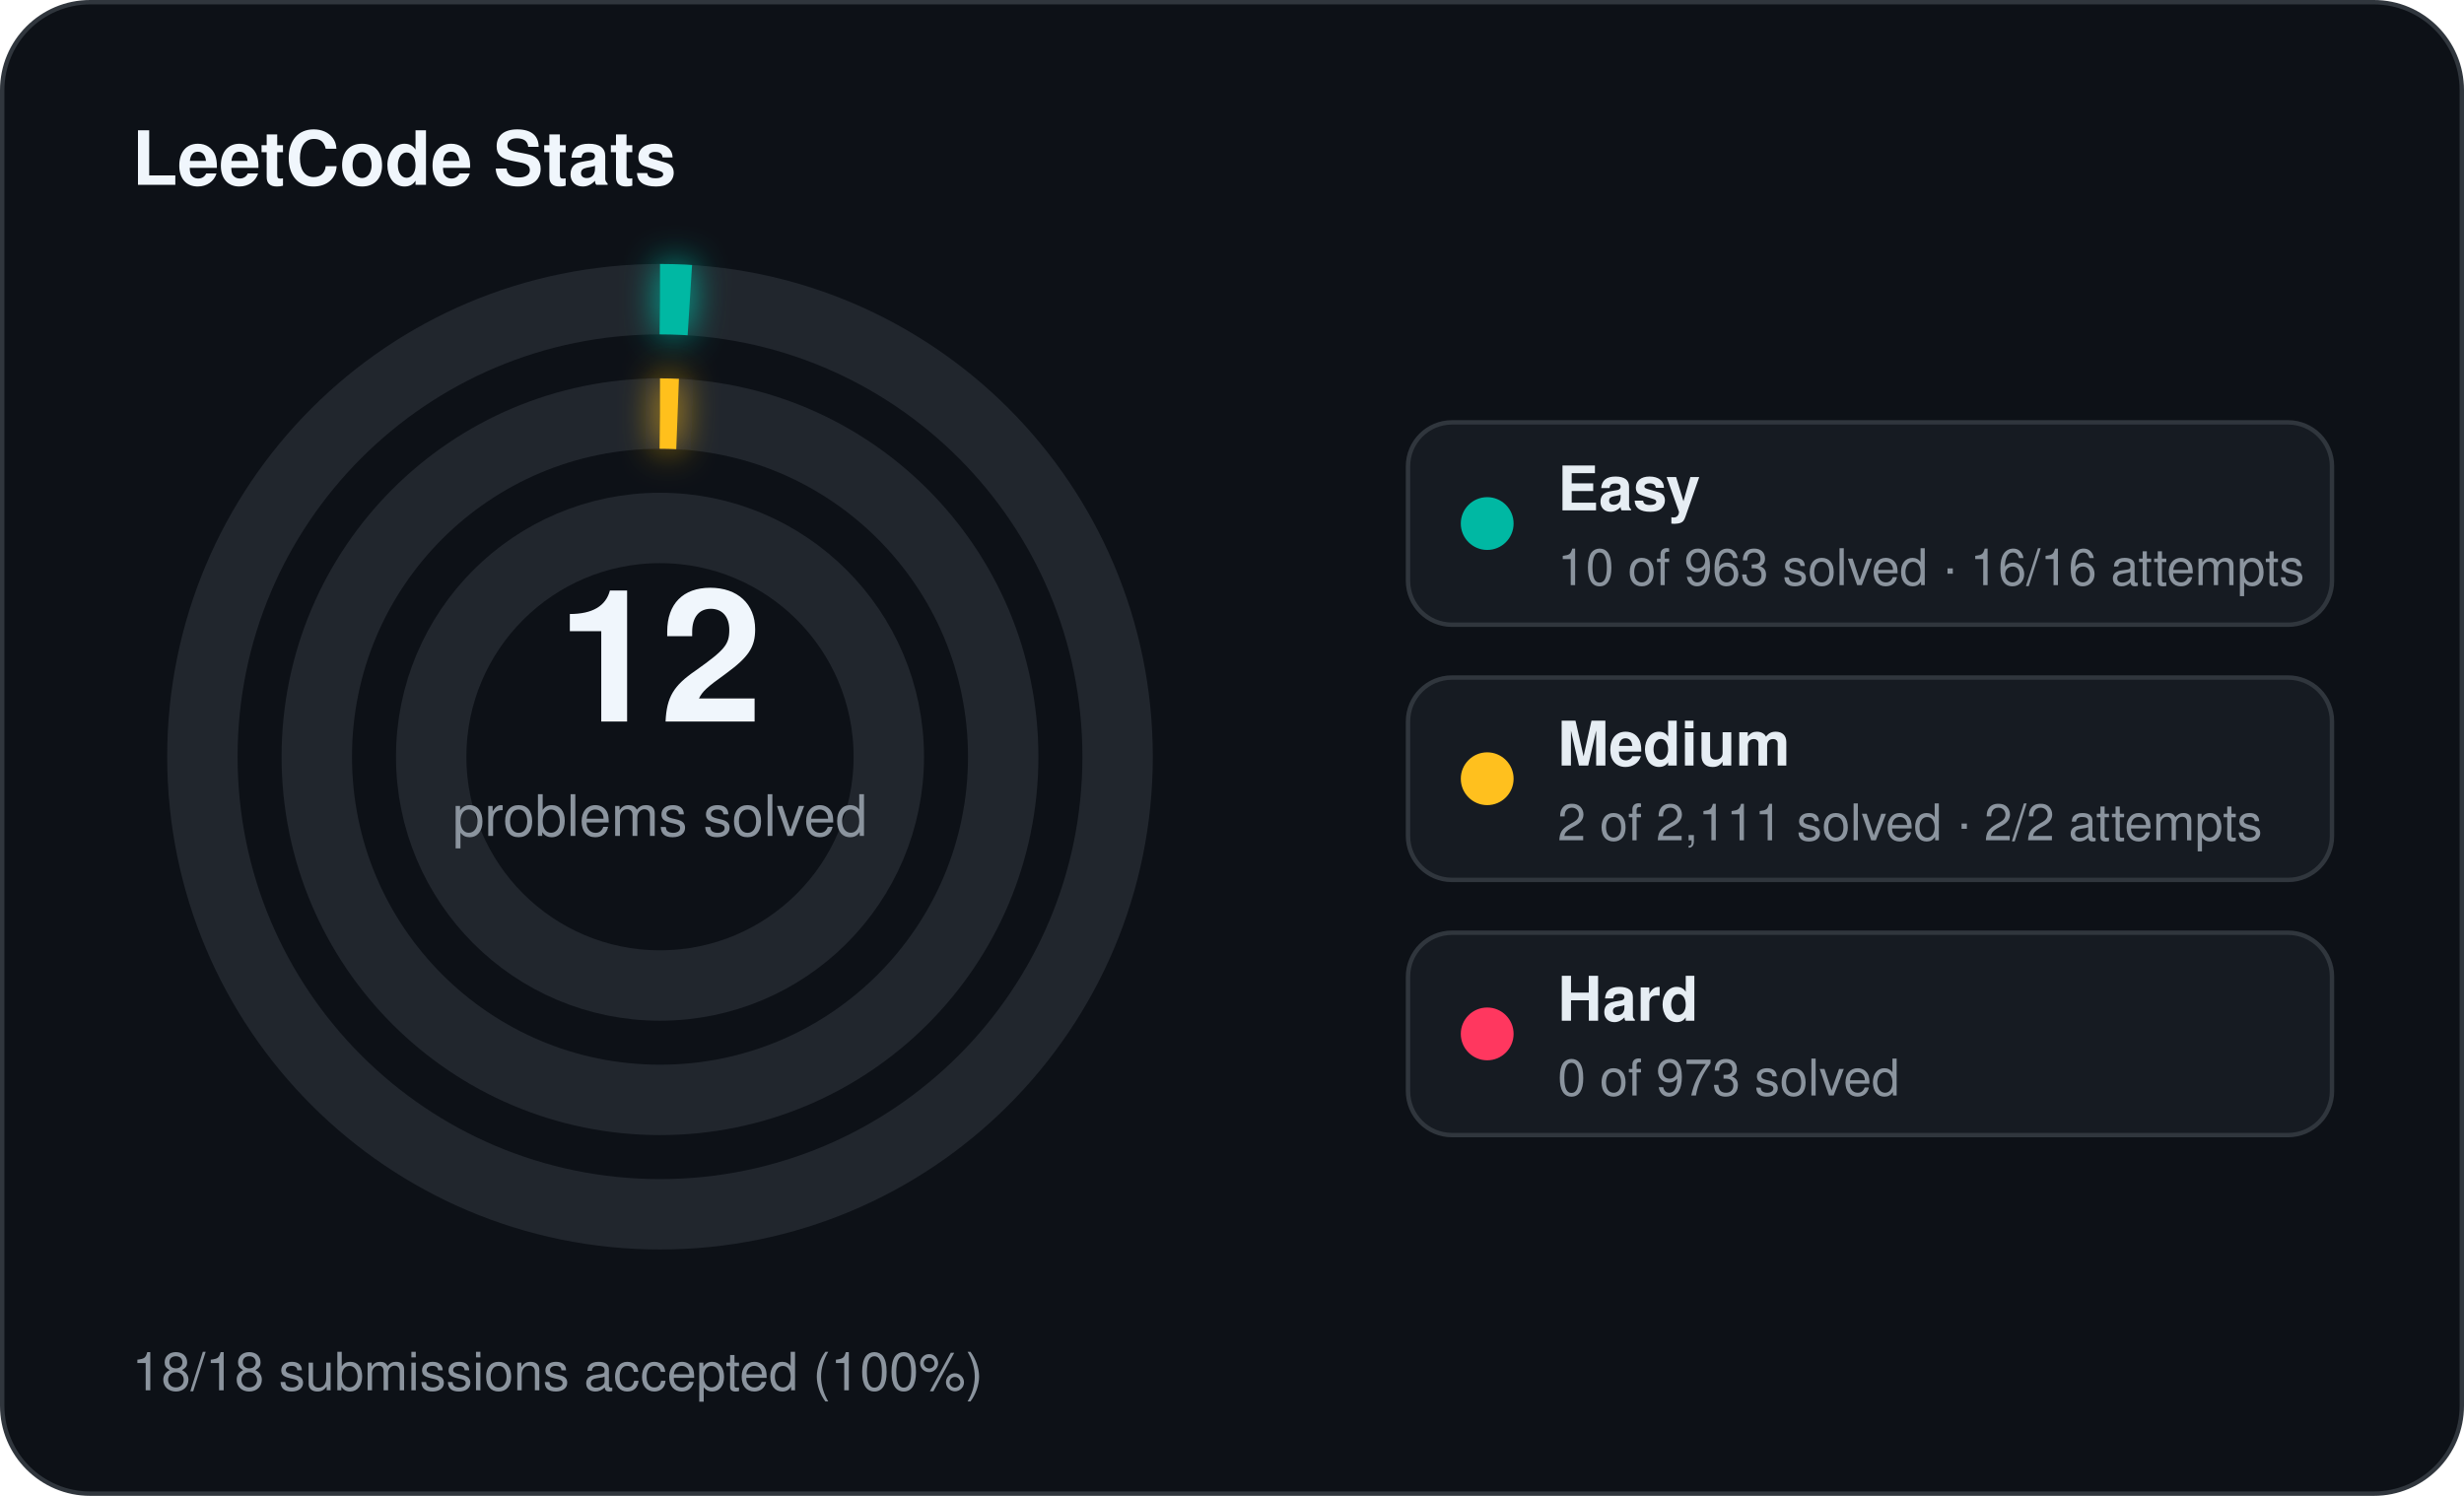
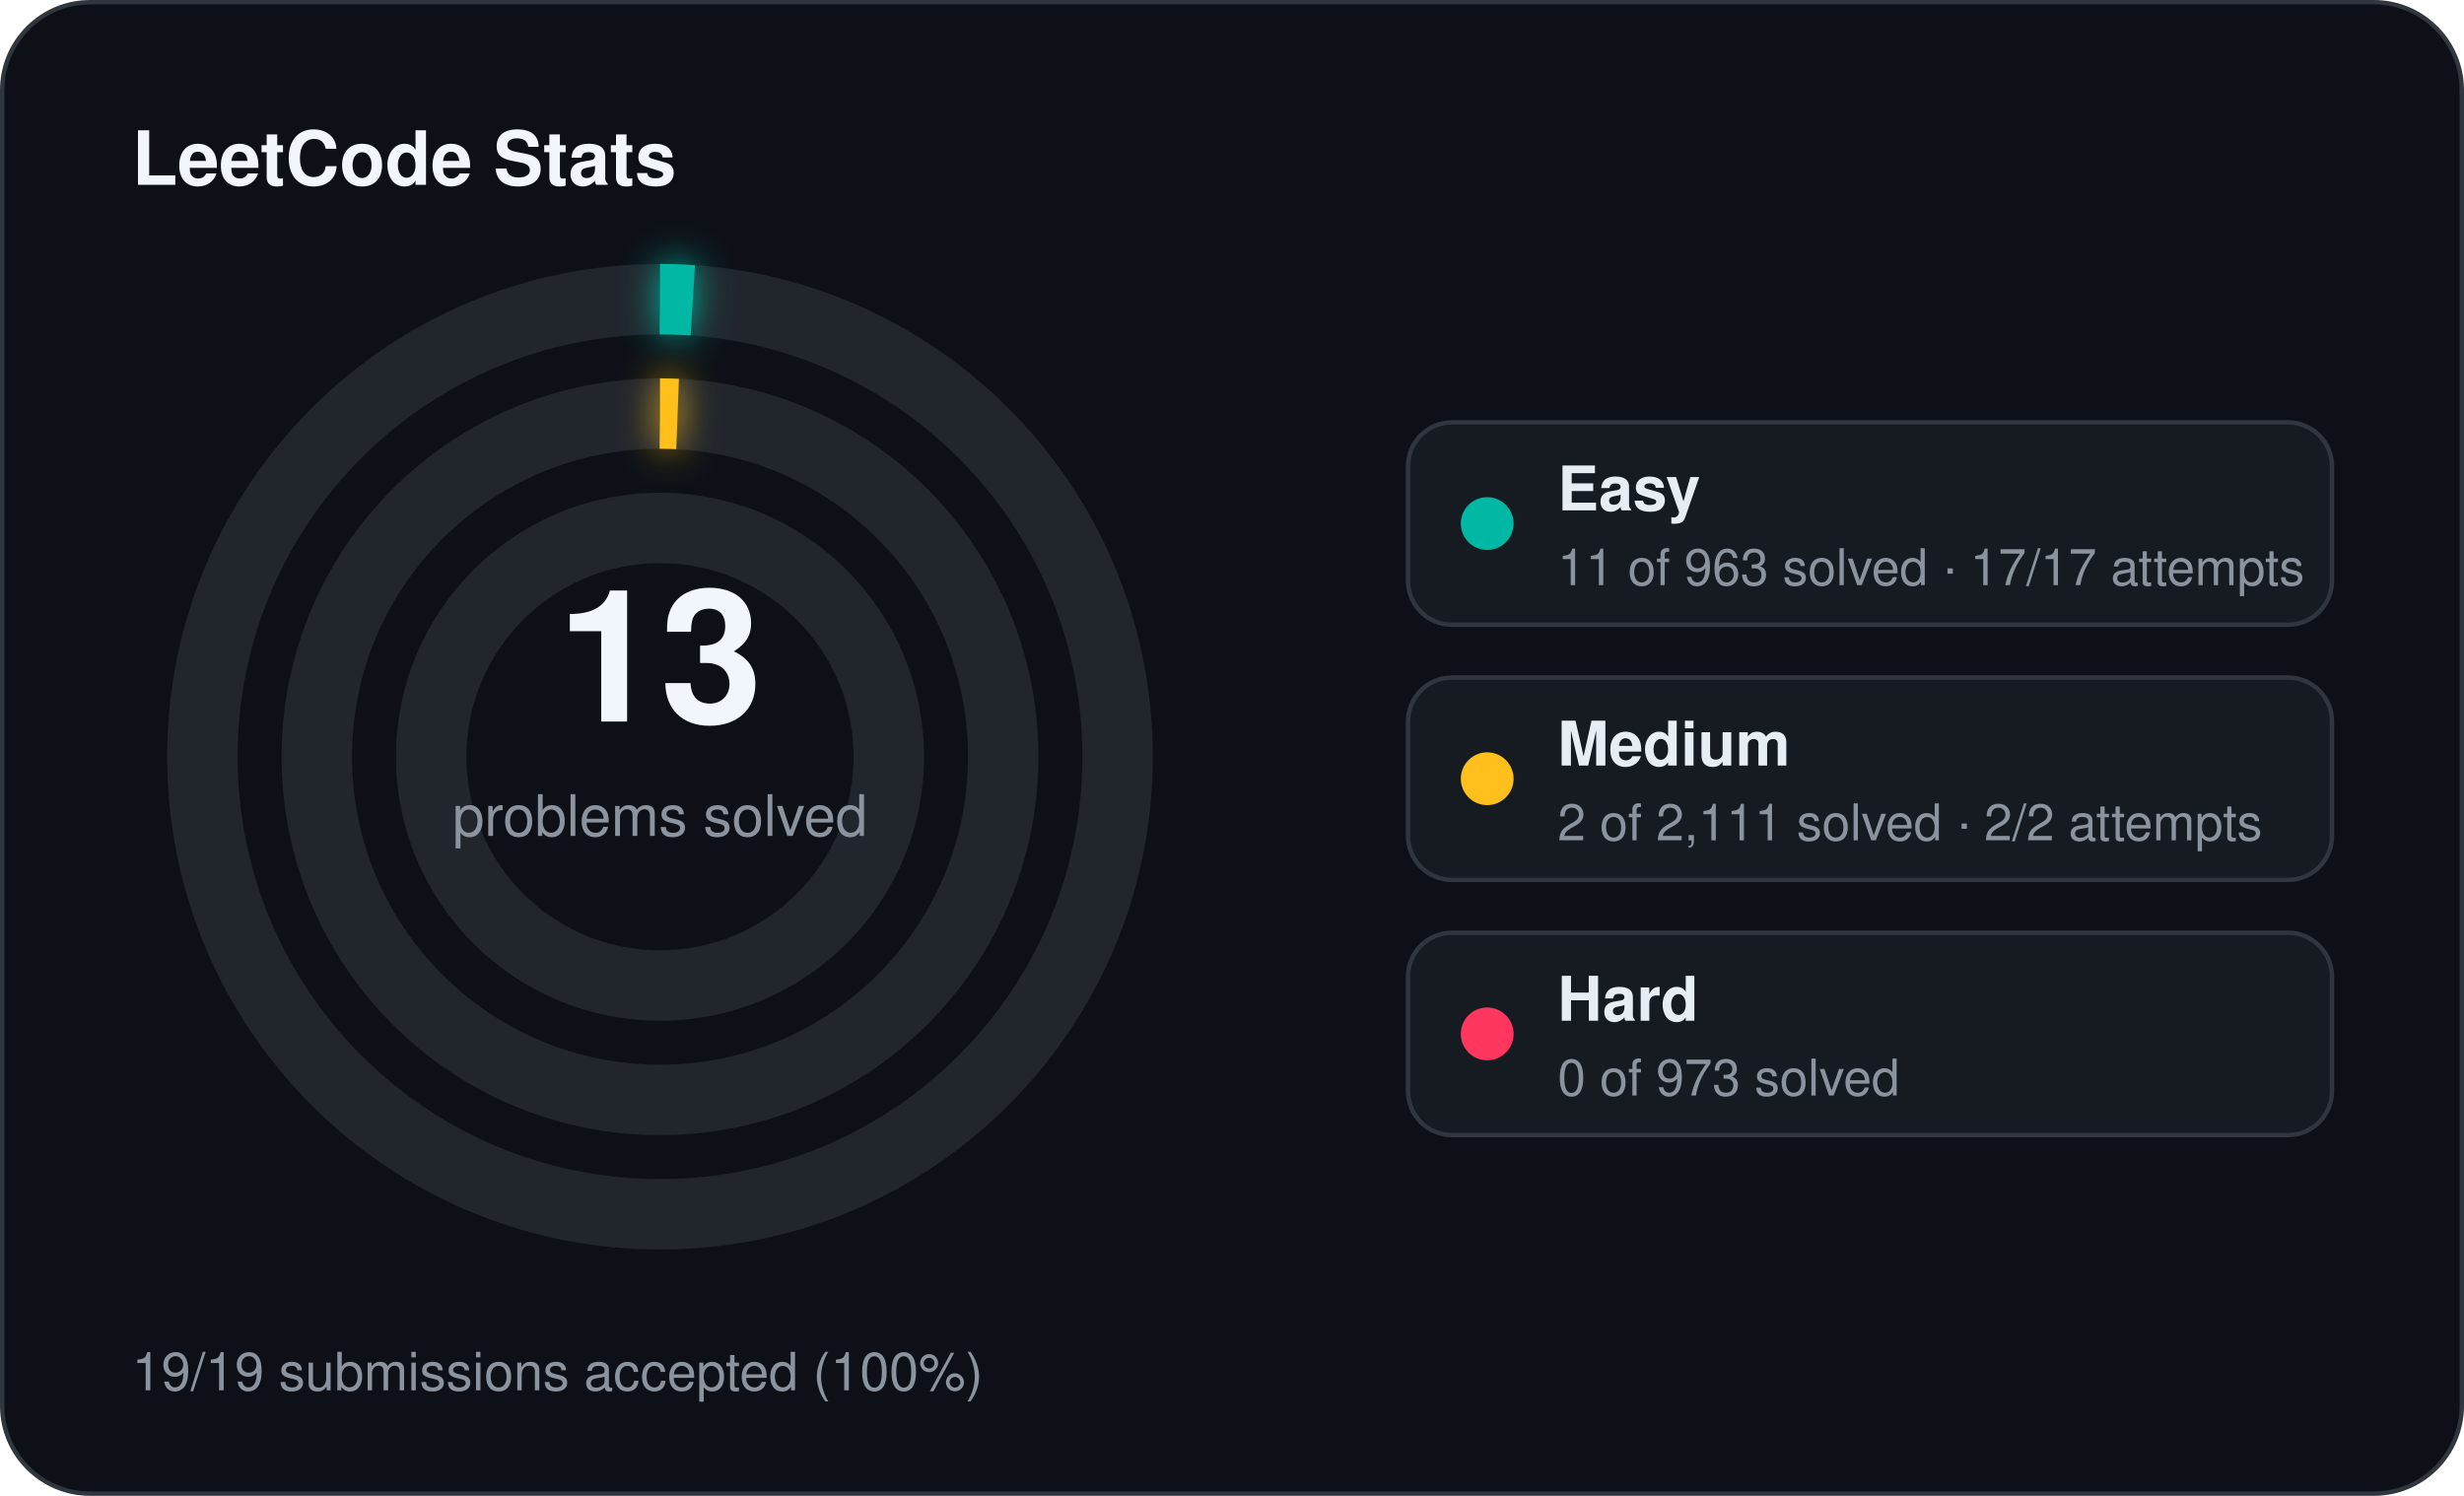
<svg xmlns="http://www.w3.org/2000/svg" width="560" height="340" viewBox="0 0 560 340">
  <defs>
    <filter id="stats-glow" x="-60%" y="-60%" width="220%" height="220%">
      <feGaussianBlur stdDeviation="4" result="blur" />
      <feMerge>
        <feMergeNode in="blur" />
        <feMergeNode in="SourceGraphic" />
      </feMerge>
    </filter>
  </defs>
  <rect x="0.5" y="0.5" width="559" height="339" rx="20" fill="#0d1117" stroke="#30363d" stroke-width="1" />
  <text x="30" y="42" fill="#f0f6fc" font-family="Segoe UI, Helvetica, Arial, sans-serif" font-size="17" font-weight="700">LeetCode Stats</text>
  <circle cx="150" cy="172" r="104" fill="none" stroke="#21262d" stroke-width="16" />
-   <circle cx="150" cy="172" r="104" fill="none" stroke="#00b8a3" stroke-width="16" stroke-linecap="butt" stroke-dasharray="6.79 653.45" transform="rotate(-90 150 172)" filter="url(#stats-glow)" />
+   <circle cx="150" cy="172" r="104" fill="none" stroke="#00b8a3" stroke-width="16" stroke-linecap="butt" stroke-dasharray="7.46 653.45" transform="rotate(-90 150 172)" filter="url(#stats-glow)" />
  <circle cx="150" cy="172" r="78" fill="none" stroke="#21262d" stroke-width="16" />
  <circle cx="150" cy="172" r="78" fill="none" stroke="#ffc01e" stroke-width="16" stroke-linecap="butt" stroke-dasharray="4.00 490.09" transform="rotate(-90 150 172)" filter="url(#stats-glow)" />
  <circle cx="150" cy="172" r="52" fill="none" stroke="#21262d" stroke-width="16" />
-   <text x="150" y="164" text-anchor="middle" fill="#f0f6fc" font-family="Segoe UI, Helvetica, Arial, sans-serif" font-size="42" font-weight="700">12</text>
+   <text x="150" y="164" text-anchor="middle" fill="#f0f6fc" font-family="Segoe UI, Helvetica, Arial, sans-serif" font-size="42" font-weight="700">13</text>
  <text x="150" y="190" text-anchor="middle" fill="#8b949e" font-family="Segoe UI, Helvetica, Arial, sans-serif" font-size="13">problems solved</text>
  <rect x="320" y="96" width="210" height="46" rx="10" fill="#161b22" stroke="#30363d" stroke-width="1" />
  <circle cx="338" cy="119" r="6" fill="#00b8a3" />
  <text x="354" y="116" fill="#e6edf3" font-family="Segoe UI, Helvetica, Arial, sans-serif" font-size="14" font-weight="600">Easy</text>
-   <text x="354" y="133" fill="#8b949e" font-family="Segoe UI, Helvetica, Arial, sans-serif" font-size="11.5">10 of 963 solved · 16/16 attempts</text>
+   <text x="354" y="133" fill="#8b949e" font-family="Segoe UI, Helvetica, Arial, sans-serif" font-size="11.5">11 of 963 solved · 17/17 attempts</text>
  <rect x="320" y="154" width="210" height="46" rx="10" fill="#161b22" stroke="#30363d" stroke-width="1" />
  <circle cx="338" cy="177" r="6" fill="#ffc01e" />
  <text x="354" y="174" fill="#e6edf3" font-family="Segoe UI, Helvetica, Arial, sans-serif" font-size="14" font-weight="600">Medium</text>
  <text x="354" y="191" fill="#8b949e" font-family="Segoe UI, Helvetica, Arial, sans-serif" font-size="11.5">2 of 2,111 solved · 2/2 attempts</text>
  <rect x="320" y="212" width="210" height="46" rx="10" fill="#161b22" stroke="#30363d" stroke-width="1" />
  <circle cx="338" cy="235" r="6" fill="#ff375f" />
  <text x="354" y="232" fill="#e6edf3" font-family="Segoe UI, Helvetica, Arial, sans-serif" font-size="14" font-weight="600">Hard</text>
  <text x="354" y="249" fill="#8b949e" font-family="Segoe UI, Helvetica, Arial, sans-serif" font-size="11.5">0 of 973 solved</text>
-   <text x="30" y="316" fill="#8b949e" font-family="Segoe UI, Helvetica, Arial, sans-serif" font-size="12">18/18 submissions accepted (100%)</text>
+   <text x="30" y="316" fill="#8b949e" font-family="Segoe UI, Helvetica, Arial, sans-serif" font-size="12">19/19 submissions accepted (100%)</text>
</svg>
